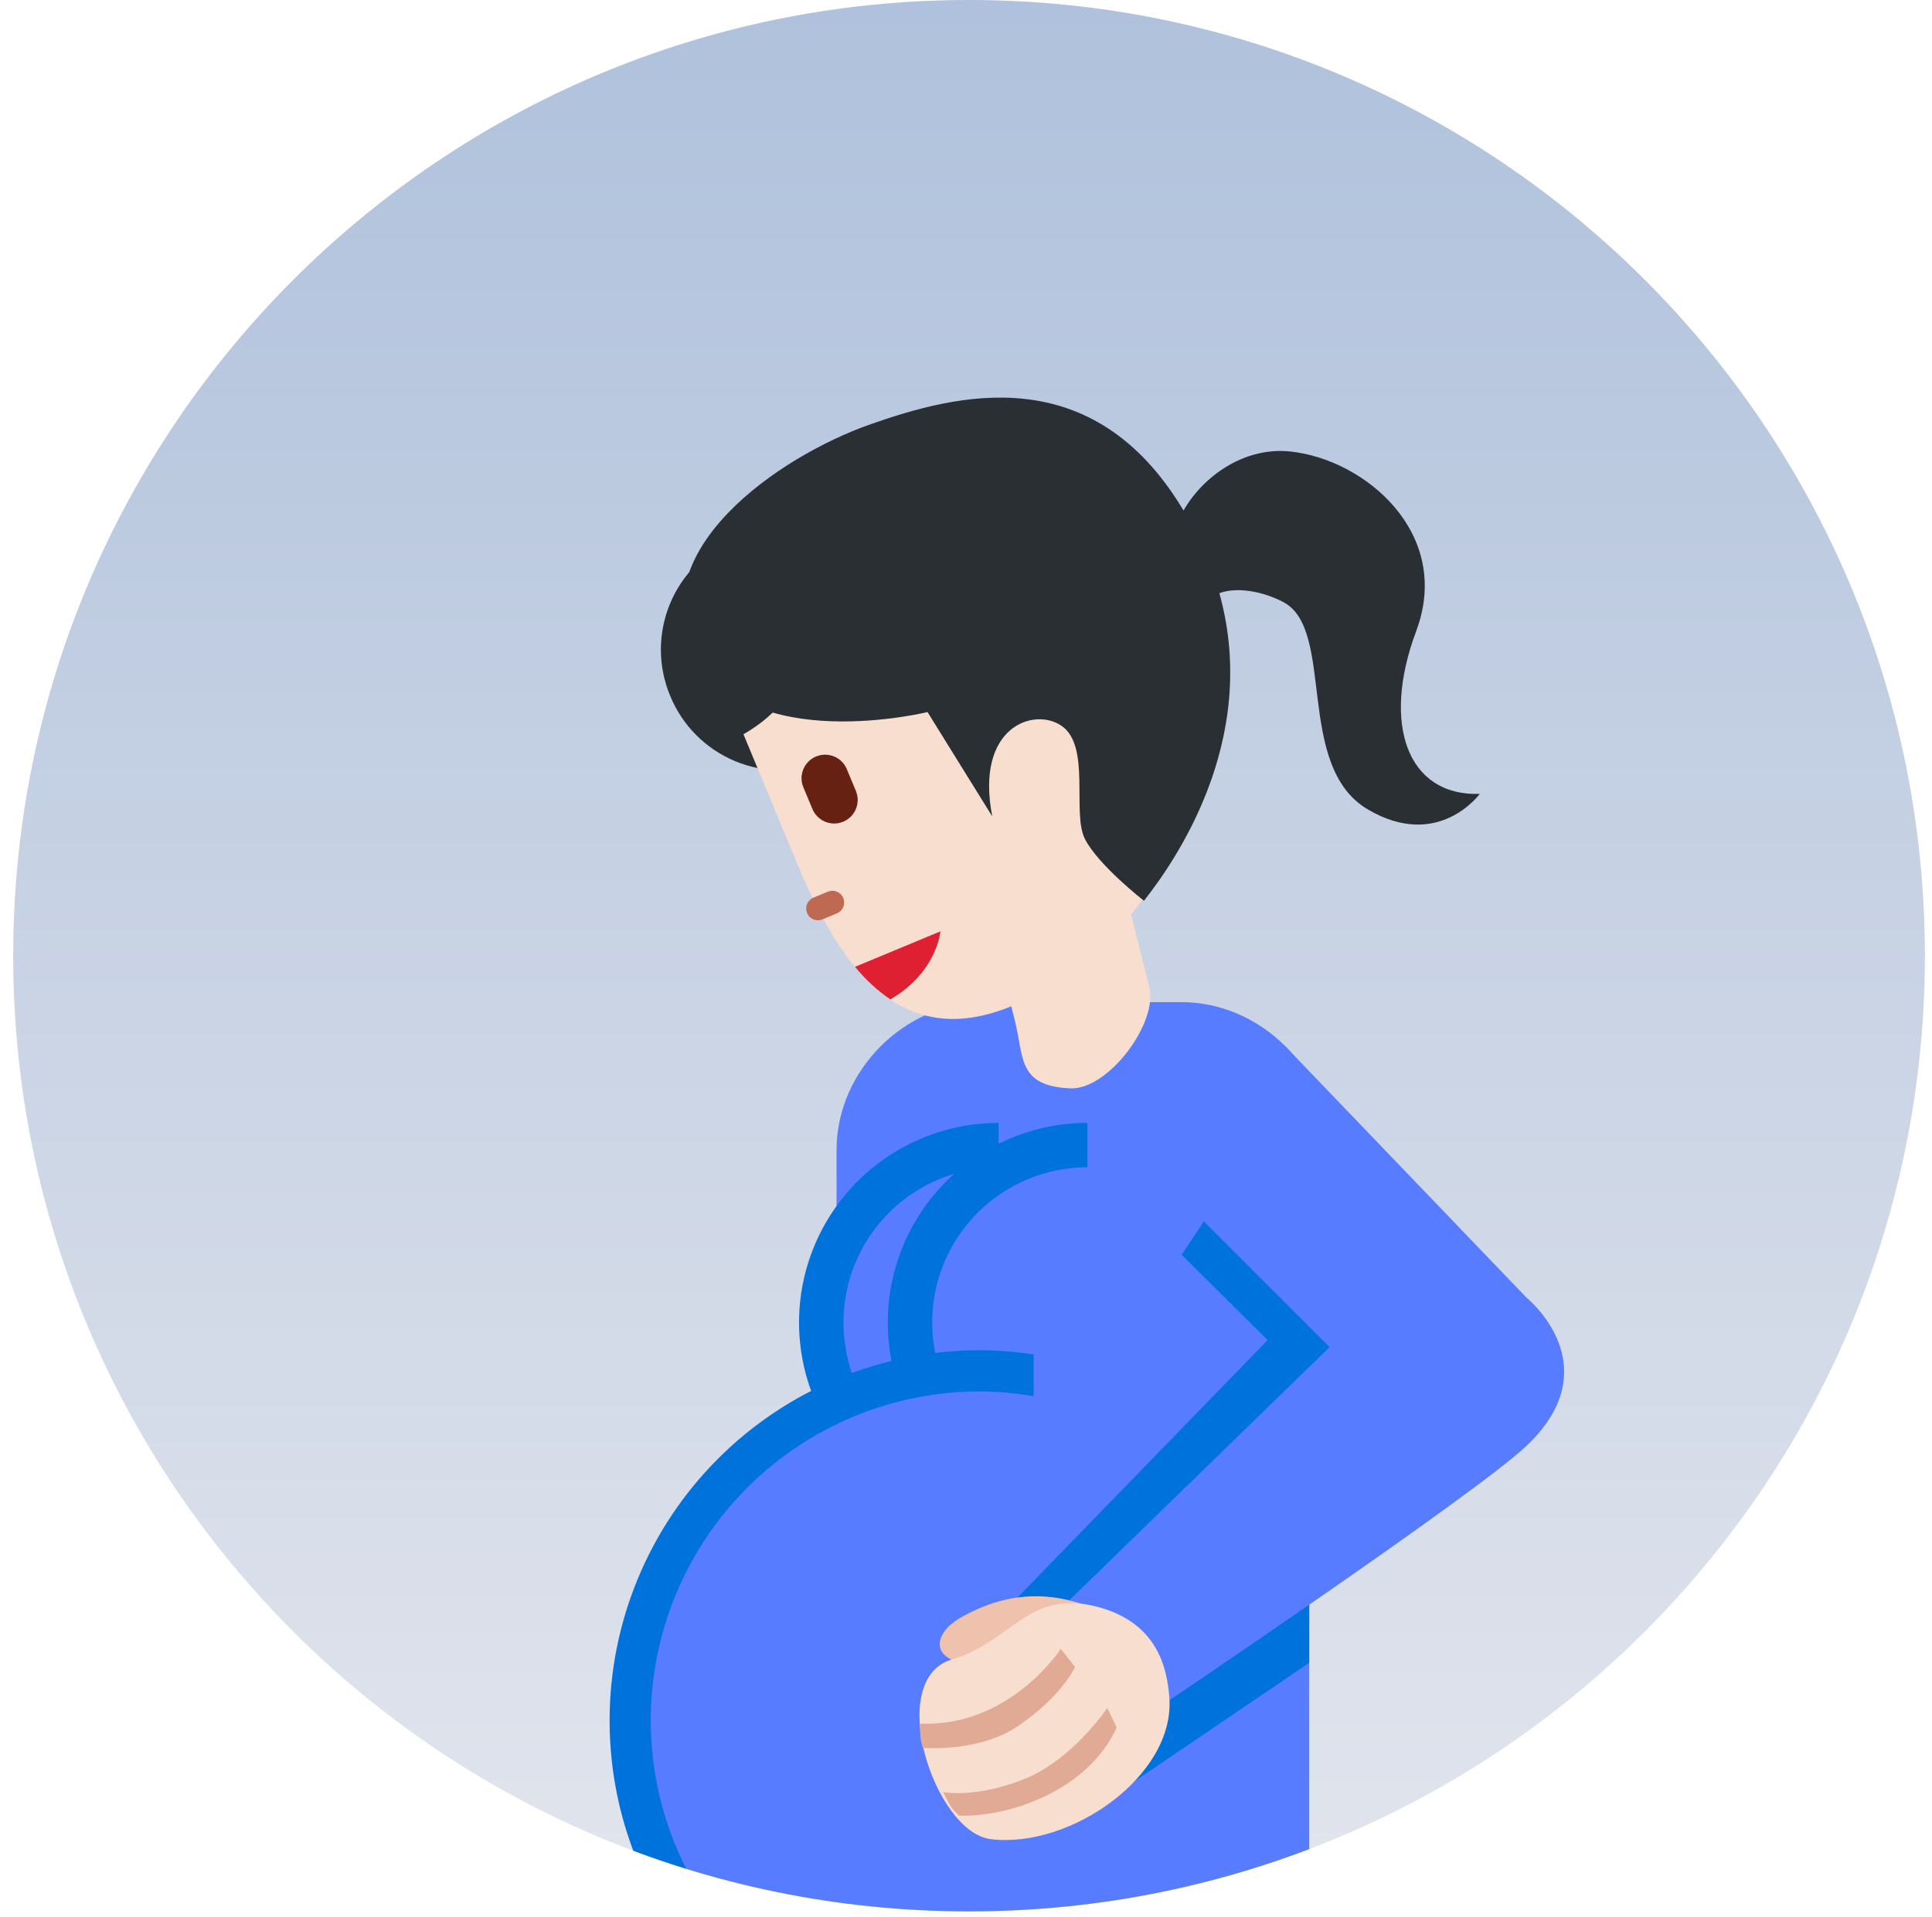
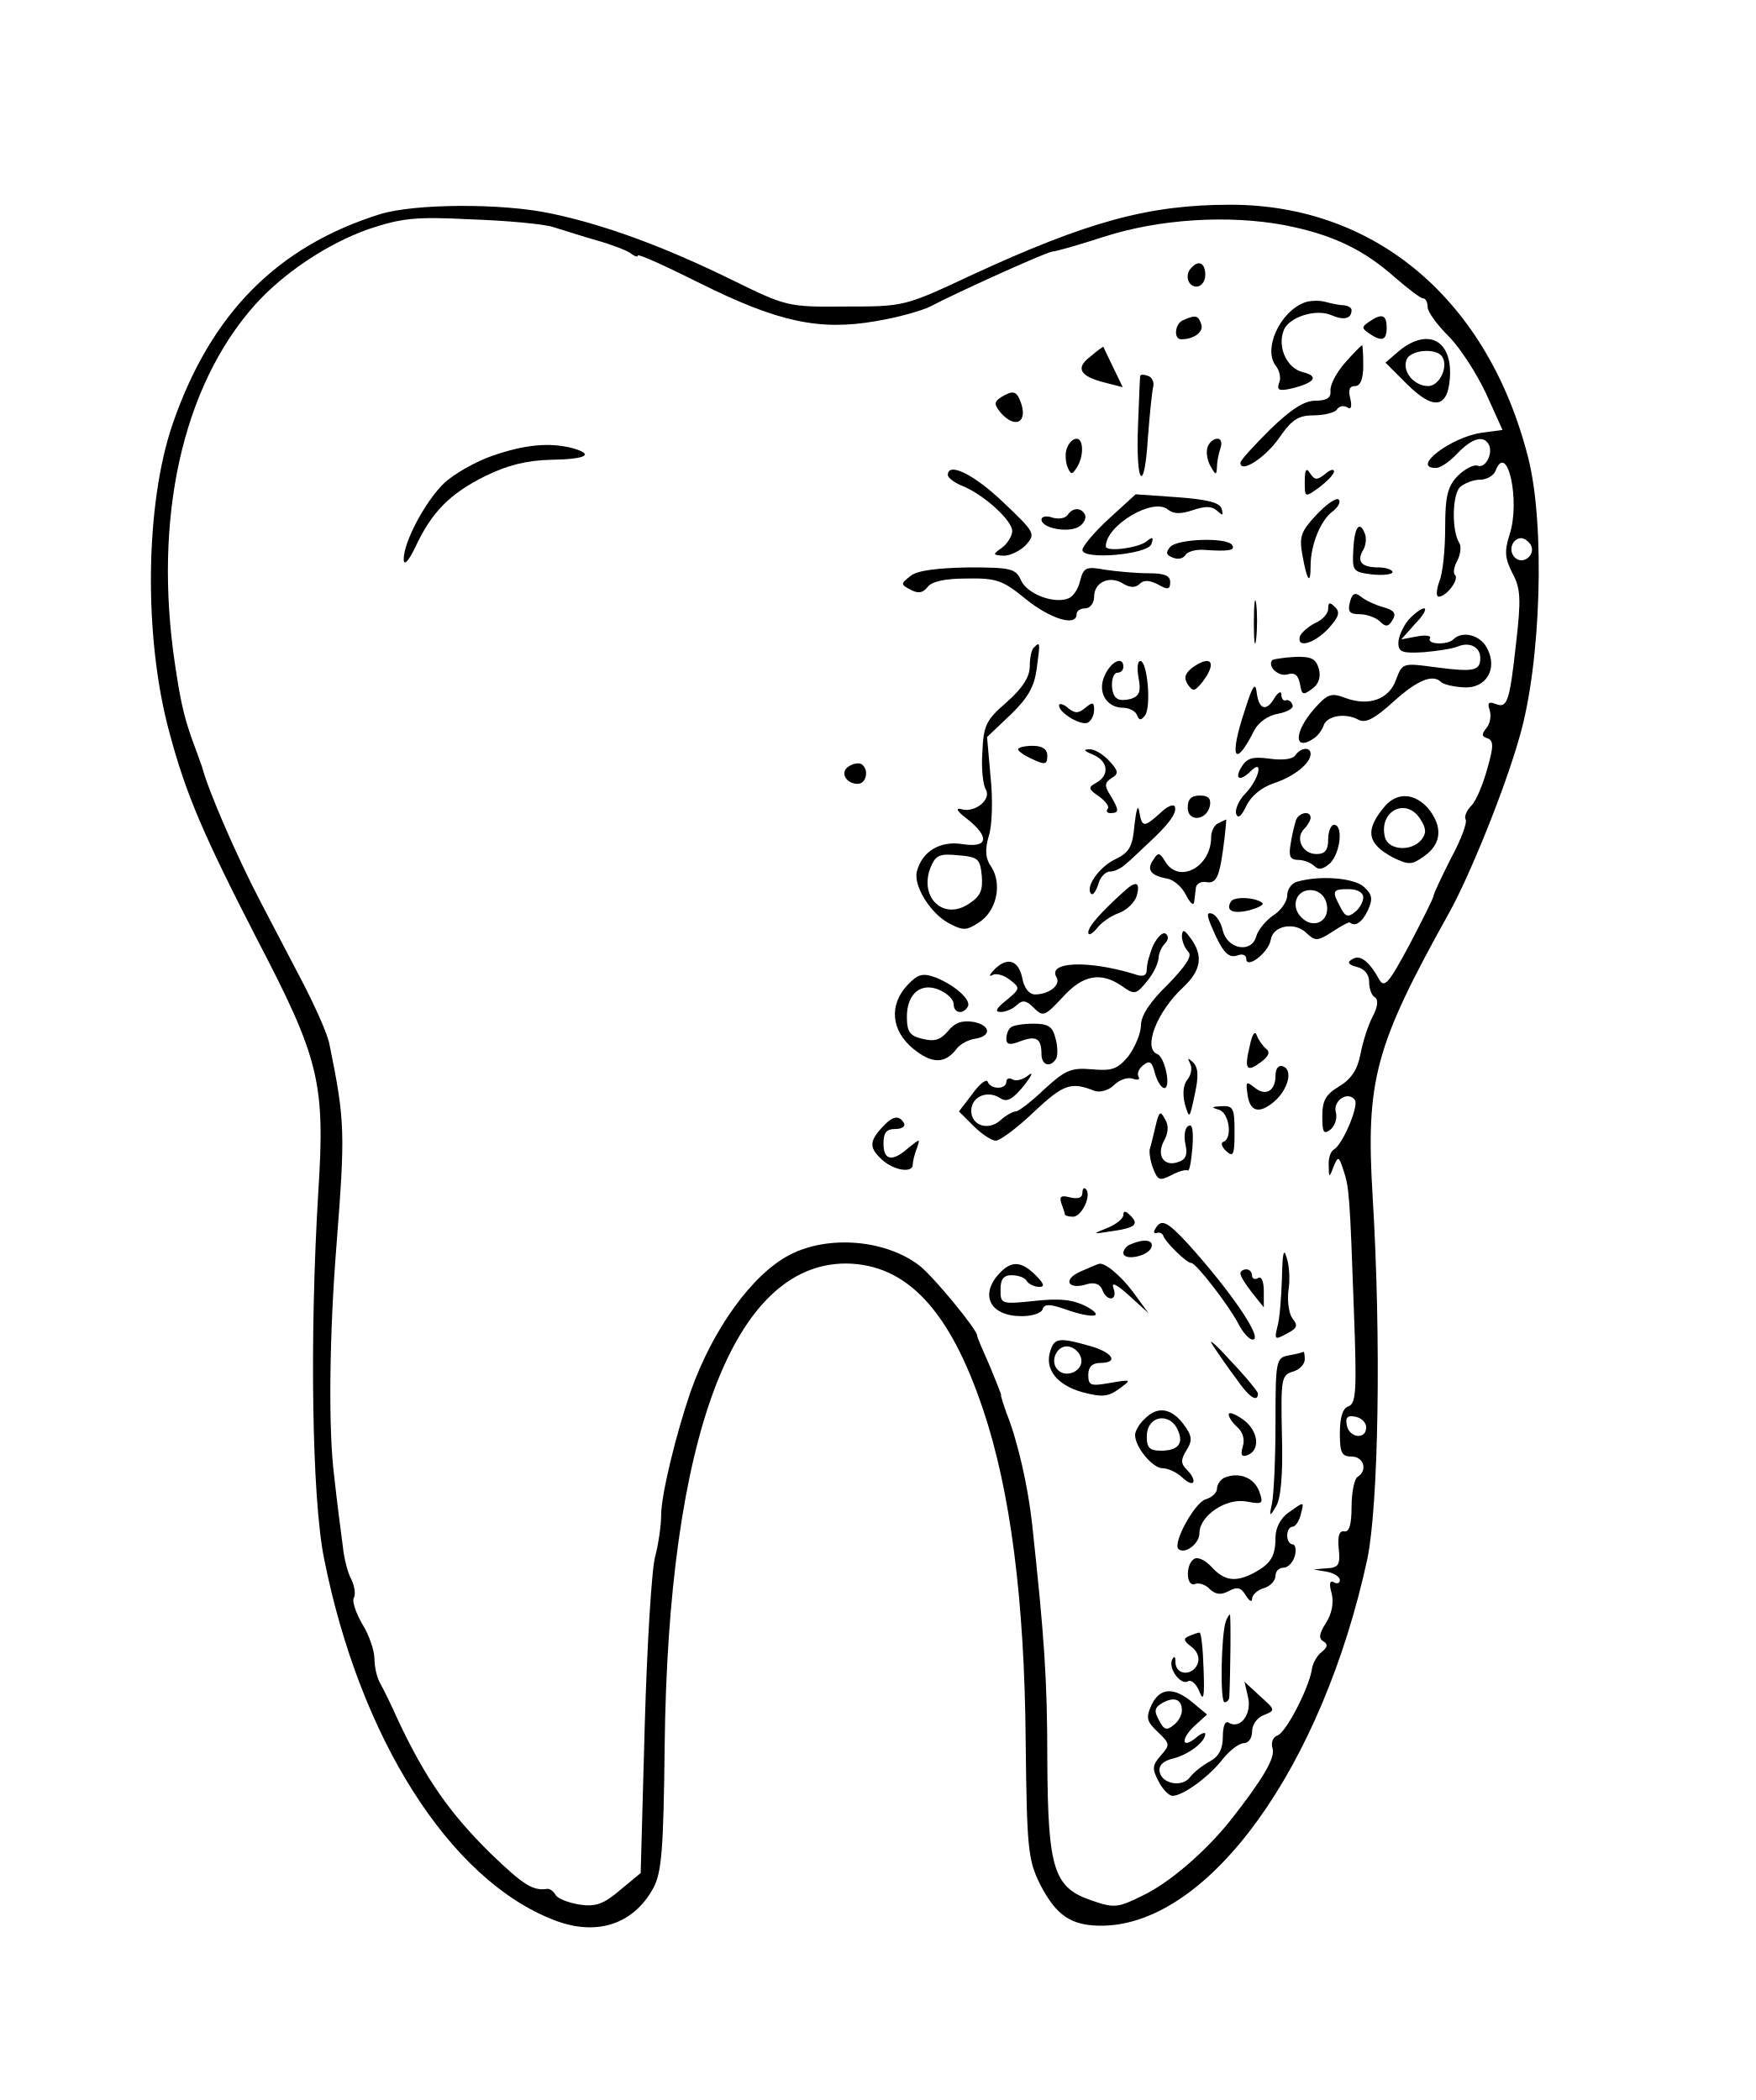
- <svg xmlns="http://www.w3.org/2000/svg" width="127" height="126" viewBox="0 0 127 126" fill="none">
-   <circle cx="63.7" cy="62.833" r="62.833" fill="url(#paint0_linear_4741_2340)" />
-   <mask id="mask0_4741_2340" style="mask-type:alpha" maskUnits="userSpaceOnUse" x="0" y="0" width="127" height="126">
-     <circle cx="63.7" cy="62.833" r="62.833" fill="url(#paint1_linear_4741_2340)" />
-   </mask>
-   <g mask="url(#mask0_4741_2340)">
-     <path d="M77.671 65.887H64.711C59.481 65.887 54.99 70.381 54.99 75.607V130.695H86.062V104.576L87.394 99.466V75.607C87.394 70.378 82.9 65.887 77.671 65.887Z" fill="#577CFF" />
-     <path d="M65.649 73.826C62.169 73.826 58.831 75.209 56.369 77.67C53.908 80.131 52.525 83.469 52.525 86.95C52.525 90.431 53.908 93.769 56.369 96.23C58.831 98.691 62.169 100.074 65.649 100.074V73.826Z" fill="#0072DB" />
-     <path d="M65.651 76.742C62.944 76.742 60.347 77.818 58.433 79.732C56.519 81.646 55.443 84.242 55.443 86.95C55.443 89.657 56.519 92.253 58.433 94.167C60.347 96.082 62.944 97.157 65.651 97.157V76.742Z" fill="#577CFF" />
-     <path d="M71.483 73.826C68.002 73.826 64.664 75.209 62.203 77.67C59.742 80.131 58.359 83.469 58.359 86.95C58.359 90.431 59.742 93.769 62.203 96.23C64.664 98.691 68.002 100.074 71.483 100.074V73.826Z" fill="#0072DB" />
-     <path d="M71.483 76.742C68.776 76.742 66.179 77.818 64.265 79.732C62.351 81.646 61.275 84.242 61.275 86.95C61.275 89.657 62.351 92.253 64.265 94.167C66.179 96.082 68.776 97.157 71.483 97.157V76.742Z" fill="#577CFF" />
-     <path d="M47.608 130.695H68.472V89.136C67.132 88.902 65.775 88.78 64.415 88.772C57.959 88.772 51.767 91.336 47.202 95.901C42.637 100.467 40.072 106.658 40.072 113.115C40.072 120.032 42.971 126.262 47.608 130.695Z" fill="#0072DB" />
-     <path d="M67.952 78.699V91.796C66.783 91.593 65.6 91.486 64.414 91.478C61.573 91.478 58.759 92.037 56.134 93.124C53.508 94.212 51.123 95.805 49.114 97.815C47.105 99.824 45.511 102.209 44.424 104.835C43.336 107.46 42.777 110.274 42.777 113.115C42.778 116.555 43.599 119.945 45.175 123.002C46.75 126.06 49.032 128.698 51.833 130.695H83.027V70.422L67.952 78.699Z" fill="#577CFF" />
-     <path d="M84.427 72.367L98.571 87.282L86.066 100.438L86.06 109.321L74.569 117.119L66.867 105.048L83.33 88.104L77.675 82.496L84.427 72.367Z" fill="#0072DB" />
-     <path d="M84.423 68.721L100.359 85.327C100.359 85.327 105.891 89.783 100.359 95.047C97.037 98.206 76.222 112.225 76.222 112.225L69.742 105.744L87.398 88.567L77.675 78.846L84.423 68.721Z" fill="#577CFF" />
-     <path d="M72.447 105.996C69.169 104.436 66.06 104.651 63.054 106.41C61.616 107.253 61.03 108.828 63.231 109.35C65.442 109.866 72.447 105.996 72.447 105.996Z" fill="#EEC2AD" />
-     <path d="M76.866 111.589C77.271 116.737 70.374 121.546 65.142 120.919C61.403 120.47 58.148 110.396 62.584 109.098C66.539 107.944 67.633 104.351 72.325 105.692C76.052 106.76 76.717 109.612 76.866 111.589Z" fill="#F7DECE" />
-     <path d="M73.406 113.58L72.788 112.294C72.788 112.294 70.539 115.639 67.413 116.931C65.042 117.899 63.044 117.995 61.997 117.823C62.446 118.678 62.455 118.824 63.044 119.369C66.302 119.483 71.507 117.736 73.406 113.58ZM66.94 113.466C69.827 111.489 70.67 109.599 70.67 109.599L69.728 108.406C69.728 108.406 66.389 113.586 60.463 113.32C60.507 114.044 60.448 114.184 60.661 114.924C61.457 114.951 64.595 115.07 66.94 113.466Z" fill="#E0AA94" />
-     <path d="M58.573 39.729C58.975 40.684 59.184 41.708 59.189 42.744C59.195 43.78 58.996 44.806 58.604 45.765C58.212 46.724 57.636 47.596 56.907 48.332C56.178 49.068 55.311 49.653 54.356 50.053C53.398 50.448 52.372 50.65 51.336 50.648C50.3 50.646 49.274 50.439 48.318 50.041C47.361 49.642 46.493 49.059 45.762 48.324C45.031 47.59 44.452 46.718 44.059 45.76C43.657 44.805 43.448 43.78 43.443 42.744C43.439 41.709 43.638 40.682 44.03 39.723C44.422 38.764 45 37.892 45.729 37.156C46.459 36.421 47.326 35.836 48.281 35.436C49.239 35.042 50.265 34.84 51.301 34.842C52.336 34.844 53.361 35.05 54.317 35.449C55.273 35.848 56.141 36.431 56.871 37.166C57.602 37.9 58.18 38.771 58.573 39.729Z" fill="#292F33" />
-     <path d="M74.352 60.114C77.86 55.929 79.954 50.58 78.155 46.258L75.18 39.092C59.099 45.147 52.482 36.838 52.482 36.838C52.482 36.838 55.631 44.415 48.871 48.273L52.467 56.929C55.407 63.998 59.414 69.061 66.475 66.159L66.714 67.11C67.314 69.493 66.874 71.421 70.382 71.555C72.835 71.648 76.148 67.268 75.547 64.885L74.352 60.114Z" fill="#F7DECE" />
-     <path d="M93.095 41.487C95.498 35.065 89.715 30.183 84.792 29.681C81.805 29.378 79.111 31.282 77.798 33.563C71.817 23.548 62.869 25.907 57.176 27.911C51.145 30.034 42.174 36.278 45.694 42.989C49.215 49.702 60.971 46.815 60.971 46.815L65.226 53.674C64.076 47.771 67.996 46.453 69.807 47.739C71.715 49.096 70.449 53.444 71.318 55.159C72.187 56.873 75.197 59.224 75.197 59.224C77.046 56.873 82.882 48.789 80.155 38.999C81.283 38.576 82.978 38.862 84.346 39.576C87.822 41.382 85.083 50.376 89.919 53.219C94.553 55.946 97.271 52.196 97.271 52.196C92.523 52.353 90.799 47.626 93.095 41.487Z" fill="#292F33" />
-     <path d="M54.982 60.064L54.084 60.437C53.989 60.479 53.888 60.502 53.785 60.504C53.682 60.506 53.579 60.487 53.484 60.449C53.388 60.411 53.301 60.355 53.227 60.282C53.154 60.21 53.095 60.124 53.056 60.029C53.016 59.934 52.996 59.831 52.996 59.728C52.996 59.625 53.017 59.523 53.058 59.429C53.098 59.334 53.157 59.248 53.231 59.176C53.305 59.105 53.393 59.048 53.489 59.011L54.39 58.638C54.484 58.593 54.587 58.569 54.691 58.565C54.796 58.561 54.9 58.579 54.997 58.617C55.094 58.654 55.183 58.711 55.258 58.784C55.333 58.857 55.392 58.944 55.432 59.041C55.472 59.137 55.492 59.241 55.491 59.345C55.49 59.45 55.468 59.553 55.425 59.648C55.383 59.744 55.322 59.83 55.246 59.901C55.17 59.973 55.08 60.028 54.982 60.064Z" fill="#BF6952" />
-     <path d="M55.424 54.024C55.045 54.181 54.621 54.181 54.242 54.024C53.864 53.868 53.563 53.568 53.406 53.19L52.808 51.758C52.65 51.379 52.65 50.953 52.807 50.574C52.963 50.194 53.264 49.893 53.643 49.736C54.022 49.578 54.448 49.578 54.828 49.734C55.207 49.891 55.508 50.192 55.666 50.571L56.261 52C56.339 52.188 56.38 52.389 56.38 52.593C56.38 52.796 56.34 52.998 56.263 53.186C56.185 53.374 56.071 53.545 55.927 53.689C55.783 53.833 55.612 53.947 55.424 54.024Z" fill="#662113" />
-     <path d="M56.205 63.566C56.914 64.426 57.69 65.143 58.526 65.703C61.603 63.927 61.819 61.232 61.819 61.232L56.351 63.504L56.205 63.566Z" fill="#DF1F32" />
+ <svg xmlns="http://www.w3.org/2000/svg" version="1.0" width="300pt" height="359pt" viewBox="0 0 300 359" preserveAspectRatio="xMidYMid meet">
+   <g transform="translate(0,359) scale(0.1,-0.1)" fill="#000000" stroke="none">
+     <path d="M650 3224 c-176 -55 -290 -170 -355 -359 -47 -137 -50 -365 -5 -529 28 -104 57 -172 149 -351 107 -205 117 -246 105 -433 -15 -247 -11 -524 10 -627 61 -306 214 -548 392 -617 73 -29 137 -8 171 55 14 27 17 66 19 242 6 529 118 825 310 825 103 -1 177 -79 234 -249 47 -139 71 -327 73 -566 2 -184 4 -204 24 -245 28 -55 54 -73 109 -72 182 4 374 272 451 627 19 93 24 373 9 620 -12 199 4 257 131 485 36 65 96 214 120 300 37 126 44 363 15 477 -68 269 -260 433 -509 433 -139 0 -243 -28 -444 -121 -113 -53 -114 -53 -214 -53 -99 -1 -101 0 -195 46 -114 56 -217 94 -308 113 -84 18 -233 17 -292 -1z m295 -22 c17 -5 50 -16 75 -23 25 -7 51 -17 58 -22 6 -5 12 -7 12 -4 0 4 48 -18 108 -48 131 -65 202 -81 299 -64 37 6 79 18 93 25 41 22 200 94 209 94 5 0 44 11 87 25 96 31 214 38 310 20 81 -16 134 -41 189 -90 22 -19 43 -35 47 -35 5 0 8 -7 8 -15 0 -8 16 -30 36 -50 20 -20 48 -64 64 -98 l28 -62 -37 -5 c-52 -8 -120 -60 -77 -60 8 0 24 11 37 25 25 26 44 31 53 16 9 -15 -5 -43 -19 -37 -7 2 -22 -6 -34 -18 -17 -18 -21 -35 -21 -88 0 -37 -4 -78 -10 -92 -5 -14 -6 -26 -1 -26 13 0 35 29 28 37 -4 3 -2 14 4 25 5 10 7 24 3 30 -13 21 -12 81 1 95 8 7 23 13 35 13 11 0 23 7 26 15 20 52 43 -52 24 -109 -9 -29 -8 -40 5 -66 14 -26 15 -44 6 -121 -11 -100 -15 -111 -36 -102 -11 4 -13 1 -9 -11 3 -9 1 -23 -5 -30 -9 -11 -9 -15 1 -18 11 -4 11 -14 0 -52 -7 -26 -19 -55 -27 -63 -8 -8 -13 -19 -10 -24 3 -5 -8 -35 -25 -66 -16 -32 -30 -61 -30 -65 0 -3 -19 -41 -41 -83 -36 -67 -43 -75 -52 -59 -17 31 -33 43 -46 34 -9 -5 -7 -9 8 -13 13 -3 21 -13 21 -25 0 -12 4 -24 10 -27 6 -4 5 -16 -4 -33 -8 -15 -17 -44 -21 -65 -5 -26 -16 -42 -36 -54 -23 -14 -29 -24 -29 -51 0 -28 2 -32 14 -23 8 7 12 20 9 30 -5 20 22 37 33 20 6 -11 -21 -75 -36 -84 -6 -3 -10 -16 -9 -28 0 -21 1 -21 8 -2 8 19 9 19 17 -5 10 -30 11 -43 18 -241 5 -134 4 -158 -9 -163 -10 -3 -15 -19 -15 -46 0 -33 3 -40 20 -40 21 0 28 -24 10 -35 -5 -3 -10 -26 -10 -51 0 -30 -4 -43 -12 -42 -9 2 -12 -8 -10 -29 3 -28 0 -33 -20 -34 l-23 -2 23 -4 c12 -2 22 -9 22 -14 0 -6 -5 -7 -10 -4 -7 4 -9 -2 -4 -19 4 -17 0 -35 -10 -51 -11 -17 -13 -26 -4 -31 8 -5 7 -10 -3 -18 -8 -6 -16 -20 -17 -31 -6 -33 -44 -107 -59 -112 -8 -3 -11 -13 -8 -22 5 -16 -17 -53 -72 -123 -43 -54 -105 -107 -149 -128 -44 -22 -50 -22 -88 -9 -65 22 -75 53 -76 239 0 140 -5 210 -26 405 -7 63 -24 140 -44 190 -6 17 -10 30 -9 30 1 0 -8 22 -19 49 -12 27 -22 50 -22 53 0 10 -74 100 -98 119 -58 45 -156 53 -222 19 -64 -33 -132 -127 -170 -235 -25 -73 -50 -176 -50 -210 0 -19 -5 -51 -10 -70 -6 -19 -14 -149 -18 -288 l-7 -254 -35 -29 c-28 -24 -42 -29 -69 -25 -19 3 -37 10 -41 16 -4 7 -10 11 -14 11 -25 -4 -41 6 -98 61 -70 69 -111 128 -158 228 -11 25 -25 53 -30 62 -6 10 -10 29 -10 42 0 14 -9 41 -21 60 -11 19 -18 40 -14 45 3 6 1 19 -4 30 -6 10 -13 36 -15 57 -3 22 -10 76 -15 122 -10 78 -8 242 4 392 15 194 15 213 -12 345 -3 17 -25 66 -48 110 -23 44 -54 103 -68 130 -42 80 -91 193 -102 235 -1 3 -5 14 -9 25 -20 53 -26 76 -37 150 -37 248 12 473 136 613 49 55 124 105 194 130 57 19 80 22 176 17 61 -2 124 -8 140 -13z m1671 -543 c10 -17 -13 -36 -27 -22 -12 12 -4 33 11 33 5 0 12 -5 16 -11z m-281 -1509 c0 -22 -29 -18 -33 3 -3 14 1 18 15 15 10 -2 18 -10 18 -18z" />
+     <path d="M2037 3133 c-13 -12 -7 -33 8 -33 8 0 15 9 15 20 0 20 -11 26 -23 13z" />
+     <path d="M2230 3073 c-43 -16 -72 -81 -49 -109 6 -8 9 -21 5 -29 -4 -12 0 -14 22 -9 40 10 47 21 18 28 -27 7 -43 43 -32 71 8 23 56 38 82 26 21 -9 34 -6 34 9 0 4 -6 7 -12 8 -7 0 -22 3 -33 6 -11 3 -27 2 -35 -1z" />
+     <path d="M2023 3043 c-15 -5 -18 -33 -4 -33 22 0 39 13 34 26 -5 15 -10 16 -30 7z" />
+     <path d="M2340 3040 c-13 -9 -13 -11 0 -20 22 -15 30 -12 30 10 0 22 -8 25 -30 10z" />
+     <path d="M2391 2990 l-23 -20 36 -36 c45 -45 70 -43 74 9 5 65 -37 88 -87 47z m74 -10 c11 -17 -5 -50 -24 -50 -24 0 -45 25 -37 45 6 17 51 21 61 5z" />
+     <path d="M1863 2980 c-26 -20 -17 -34 29 -45 l27 -7 -16 33 c-9 19 -17 35 -17 36 -1 1 -11 -7 -23 -17z" />
+     <path d="M2299 2970 c-15 -17 -26 -38 -25 -48 1 -12 -6 -17 -26 -17 -19 0 -42 -15 -78 -50 -27 -27 -50 -52 -50 -56 0 -19 42 8 66 42 22 32 33 39 60 39 18 0 36 5 39 10 4 6 11 7 17 4 7 -5 9 0 6 14 -4 15 -2 22 8 22 9 0 14 12 14 35 0 19 -1 35 -2 35 -2 -1 -15 -14 -29 -30z" />
+     <path d="M1949 2948 c-1 -1 -2 -40 -4 -86 -4 -102 11 -119 17 -19 3 39 7 78 9 86 2 7 -2 16 -8 18 -7 3 -13 3 -14 1z" />
+     <path d="M1711 2911 c-12 -8 -12 -12 -2 -25 26 -31 49 -18 35 18 -7 18 -13 19 -33 7z" />
+     <path d="M1824 2825 c-4 -8 -3 -23 0 -32 6 -15 8 -15 16 -3 13 20 12 50 0 50 -6 0 -13 -7 -16 -15z" />
+     <path d="M2064 2826 c-3 -8 -1 -23 5 -33 9 -16 10 -16 11 -1 0 9 3 23 6 32 3 9 1 16 -5 16 -7 0 -14 -6 -17 -14z" />
+     <path d="M842 2811 c-29 -10 -66 -31 -83 -47 -32 -31 -69 -100 -69 -130 0 -12 8 -4 20 21 28 60 59 91 119 121 39 19 71 27 113 28 60 1 75 9 36 20 -39 10 -81 6 -136 -13z" />
+     <path d="M1620 2778 c0 -5 12 -14 28 -20 36 -16 82 -58 82 -76 0 -8 -8 -21 -17 -28 -17 -12 -17 -13 3 -14 11 0 29 9 38 19 16 18 15 21 -39 72 -50 48 -95 70 -95 47z" />
+     <path d="M2230 2767 c0 -28 0 -28 25 -10 13 10 25 22 25 27 0 5 -7 3 -16 -5 -13 -10 -17 -10 -25 2 -6 10 -9 7 -9 -14z" />
+     <path d="M1895 2703 c-25 -23 -45 -47 -45 -53 0 -18 112 -8 118 10 4 12 2 13 -9 4 -15 -11 -69 -18 -69 -8 0 36 81 84 106 63 10 -8 22 -8 43 -1 21 7 32 7 41 -1 10 -9 11 -9 8 3 -3 11 -24 16 -76 20 l-71 5 -46 -42z" />
+     <path d="M2250 2710 c-26 -28 -30 -37 -24 -69 8 -45 14 -52 14 -18 0 35 17 78 38 93 9 7 14 16 10 20 -4 4 -21 -8 -38 -26z" />
+     <path d="M1825 2710 c-4 -6 -15 -8 -26 -5 -10 4 -19 2 -19 -3 0 -16 50 -24 66 -11 8 6 11 15 8 20 -7 12 -21 11 -29 -1z" />
+     <path d="M2313 2651 c-2 -37 -1 -39 32 -43 19 -2 35 0 35 4 0 4 -11 8 -24 8 -29 0 -38 10 -26 30 4 7 6 19 3 27 -9 24 -18 13 -20 -26z" />
+     <path d="M2000 2655 c-8 -9 -7 -14 4 -18 9 -4 18 -2 22 4 3 6 18 10 32 9 41 -3 54 -1 48 8 -8 14 -94 11 -106 -3z" />
+     <path d="M1557 2606 c-18 -14 -18 -15 -1 -24 13 -7 21 -6 29 4 7 10 30 15 67 15 51 1 62 -3 101 -35 42 -34 87 -48 87 -26 0 6 7 10 15 10 8 0 15 9 15 20 0 25 27 37 50 22 12 -7 21 -7 28 0 7 7 17 6 31 -1 17 -10 21 -9 21 4 0 11 -10 15 -37 15 -21 0 -54 3 -74 6 -33 6 -37 4 -43 -19 -3 -14 -12 -27 -20 -30 -25 -10 -71 8 -81 31 -9 20 -17 22 -90 22 -52 -1 -86 -5 -98 -14z" />
+     <path d="M2143 2525 c0 -33 2 -45 4 -27 2 18 2 45 0 60 -2 15 -4 0 -4 -33z" />
+     <path d="M2307 2560 c-4 -16 0 -20 17 -20 12 0 28 -6 34 -12 10 -10 15 -10 22 2 7 11 3 17 -16 22 -14 4 -31 12 -38 18 -10 8 -15 6 -19 -10z" />
+     <path d="M2270 2549 c0 -8 -10 -19 -22 -24 -12 -6 -23 -16 -26 -22 -7 -22 23 -14 48 12 18 20 21 28 12 37 -9 9 -12 9 -12 -3z" />
+     <path d="M2407 2530 c-9 -11 -17 -29 -17 -39 0 -16 7 -18 43 -16 23 2 50 6 59 10 20 8 38 -1 38 -20 0 -22 -12 -24 -74 -16 -59 8 -59 8 -70 -21 -12 -34 -47 -46 -87 -31 -24 9 -30 7 -53 -19 -35 -40 -35 -74 0 -50 6 4 13 13 16 21 5 17 36 23 59 11 12 -7 27 0 60 30 42 38 68 48 82 34 4 -4 21 -8 38 -9 39 -3 60 32 40 68 -12 22 -42 29 -57 14 -10 -10 -46 -9 -40 2 3 4 -7 6 -22 3 l-27 -5 24 27 c14 14 20 26 15 26 -5 0 -17 -9 -27 -20z" />
+     <path d="M1767 2483 c-4 -3 -7 -18 -7 -32 0 -18 -12 -37 -39 -61 -36 -31 -40 -40 -42 -86 -2 -27 1 -56 6 -64 10 -17 -20 -41 -43 -33 -10 2 -5 -5 11 -17 39 -31 36 -50 -8 -43 -38 6 -69 -12 -78 -47 -6 -24 23 -72 56 -89 23 -12 29 -12 50 2 30 19 40 64 22 94 -11 15 -12 30 -5 54 6 18 7 64 3 101 l-6 68 40 38 c30 29 41 48 45 80 6 44 6 46 -5 35z m-89 -390 c2 -25 -2 -35 -22 -48 -43 -29 -85 10 -66 61 9 22 15 25 47 22 35 -3 38 -6 41 -35z" />
+     <path d="M2175 2462 c-10 -10 9 -29 25 -25 13 4 19 -1 22 -17 3 -18 5 -19 20 -8 12 8 16 21 12 35 -5 17 -13 21 -41 20 -19 -1 -36 -4 -38 -5z" />
+     <path d="M1888 2435 c-13 -28 3 -55 32 -55 10 0 21 -6 23 -12 4 -10 7 -10 14 -1 11 15 4 93 -8 93 -5 0 -6 -13 -3 -29 4 -21 2 -30 -11 -35 -9 -3 -21 -4 -26 0 -12 7 -11 44 1 44 6 0 10 5 10 10 0 19 -21 10 -32 -15z" />
+     <path d="M2037 2448 c-12 -10 -14 -17 -7 -28 9 -13 12 -12 25 4 26 34 15 48 -18 24z" />
+     <path d="M2128 2377 c-28 -83 -18 -103 16 -35 7 13 23 25 41 28 16 3 27 10 24 15 -2 6 -7 9 -11 8 -5 -2 -8 3 -8 10 0 6 -5 4 -11 -5 -14 -25 -27 -22 -31 7 -2 20 -7 14 -20 -28z" />
+     <path d="M1810 2384 c0 -13 39 -36 50 -29 6 4 10 13 10 22 0 13 -3 13 -15 3 -12 -10 -18 -10 -30 0 -8 7 -15 8 -15 4z" />
+     <path d="M1740 2309 c0 -3 11 -11 25 -17 21 -10 25 -9 25 6 0 11 -8 17 -25 17 -14 0 -25 -3 -25 -6z" />
+     <path d="M1868 2300 c26 -11 29 -35 6 -48 -15 -8 -14 -11 5 -24 11 -8 18 -18 14 -21 -3 -4 -1 -7 5 -7 15 0 15 5 0 30 -11 17 -10 22 2 30 12 7 12 12 -4 29 -11 12 -26 21 -35 20 -10 0 -8 -3 7 -9z" />
+     <path d="M2214 2299 c-4 -7 -22 -9 -44 -6 -29 4 -39 1 -48 -14 -13 -21 -3 -26 16 -7 22 22 14 -14 -9 -38 -12 -12 -19 -29 -16 -36 3 -8 9 -3 17 14 8 17 26 32 47 39 34 11 63 34 63 50 0 13 -17 11 -26 -2z" />
+     <path d="M1451 2280 c-16 -9 -6 -30 15 -30 15 0 20 25 6 34 -4 2 -14 1 -21 -4z" />
+     <path d="M2030 2209 c0 -25 33 -22 38 4 2 12 -3 17 -17 17 -15 0 -21 -6 -21 -21z" />
+     <path d="M2368 2213 c-36 -42 -32 -65 13 -89 27 -13 32 -13 54 3 29 21 31 50 6 81 -23 26 -52 28 -73 5z m60 -24 c10 -16 10 -24 1 -35 -17 -20 -56 -18 -62 5 -11 45 37 69 61 30z" />
+     <path d="M1939 2180 c-3 -37 -9 -47 -31 -58 -29 -13 -54 -49 -43 -60 3 -3 8 4 12 16 3 12 12 22 20 22 8 0 20 6 27 13 8 6 24 22 37 34 36 33 51 53 47 64 -2 5 -13 1 -25 -11 -28 -25 -31 -25 -36 3 -2 13 -5 3 -8 -23z" />
+     <path d="M2215 2188 c-2 -7 -7 -25 -9 -40 -4 -22 -1 -28 13 -28 9 0 22 -5 28 -11 7 -7 15 -5 27 6 17 18 22 65 6 65 -5 0 -10 -11 -10 -25 0 -18 -5 -25 -20 -25 -24 0 -37 27 -21 43 6 6 11 15 11 19 0 13 -20 9 -25 -4z" />
+     <path d="M2083 2183 c-7 -2 -13 -14 -13 -24 0 -52 -56 -81 -79 -41 -9 15 -12 15 -20 2 -12 -17 -4 -27 24 -32 11 -2 25 -14 32 -28 7 -14 13 -19 14 -12 1 6 2 18 3 25 1 6 9 11 18 9 18 -3 23 10 31 76 2 17 3 32 3 31 -1 0 -7 -3 -13 -6z" />
+     <path d="M2218 2083 c-10 -2 -18 -13 -18 -24 0 -10 -11 -26 -24 -34 -13 -9 -26 -25 -29 -36 -8 -29 -49 -22 -57 10 -3 14 -11 26 -18 29 -10 3 -10 -2 0 -25 18 -42 28 -52 44 -46 8 3 14 0 14 -6 0 -19 39 11 42 33 4 24 42 31 62 10 14 -13 18 -13 43 3 15 10 28 17 30 16 9 -8 21 0 31 21 9 20 7 27 -7 40 -17 15 -73 20 -113 9z m50 -41 c4 -28 -24 -41 -44 -20 -20 20 -7 50 20 46 13 -2 22 -12 24 -26z m62 14 c0 -7 -6 -19 -14 -25 -12 -10 -17 -8 -25 8 -15 28 -14 31 14 31 15 0 25 -6 25 -14z" />
+     <path d="M1922 2067 c-41 -37 -62 -61 -62 -71 0 -6 6 -3 14 6 7 10 24 22 38 27 14 5 28 19 31 30 6 23 -1 26 -21 8z" />
+     <path d="M2104 2049 c-10 -16 3 -22 32 -15 14 4 24 9 22 12 -11 10 -48 12 -54 3z" />
+     <path d="M1971 1974 c-6 -14 -11 -32 -11 -41 0 -11 -6 -14 -22 -8 -79 24 -149 21 -132 -6 7 -13 -13 -29 -37 -29 -10 0 -19 11 -22 29 -7 31 -27 36 -50 11 -6 -7 -7 -10 -1 -7 6 4 20 0 30 -8 18 -14 18 -15 -6 -35 -18 -14 -20 -20 -10 -20 9 0 21 5 28 12 10 9 16 8 29 -5 16 -16 19 -14 49 18 35 39 66 44 102 19 21 -15 24 -14 42 8 11 13 19 30 20 39 0 8 5 20 11 26 6 6 7 13 1 17 -5 3 -14 -6 -21 -20z" />
+     <path d="M2020 1990 c0 -9 5 -21 11 -27 7 -7 -3 -23 -35 -56 -30 -29 -46 -53 -46 -70 0 -13 -10 -37 -21 -52 -19 -23 -28 -26 -63 -23 -35 3 -45 -1 -81 -34 -22 -21 -44 -38 -49 -38 -5 0 -17 -7 -26 -15 -21 -19 -50 -9 -50 16 0 24 27 36 49 22 12 -8 21 -3 41 21 13 17 17 25 8 18 -10 -8 -22 -11 -28 -7 -5 3 -10 1 -10 -4 0 -14 -27 -14 -32 0 -2 5 -14 -4 -26 -21 l-23 -30 25 -25 c14 -14 31 -25 38 -25 7 0 37 22 66 50 50 47 63 51 103 35 9 -3 24 1 33 10 9 9 23 14 32 11 8 -3 13 -2 10 3 -3 5 0 14 8 20 11 9 15 6 20 -14 4 -14 11 -25 16 -25 12 0 1 53 -12 58 -25 10 -1 72 44 114 31 29 35 54 13 84 -11 15 -14 16 -15 4z" />
+     <path d="M1551 1906 c-32 -34 -28 -78 10 -109 32 -26 54 -26 74 0 6 8 19 15 30 17 30 4 29 23 -1 29 -20 3 -32 -1 -44 -16 -13 -15 -23 -18 -43 -13 -22 5 -27 12 -27 38 0 40 25 60 57 45 13 -6 23 -16 23 -24 0 -15 16 -18 24 -4 7 11 -22 37 -55 50 -22 8 -30 6 -48 -13z" />
+     <path d="M1727 1833 c-4 -3 -7 -12 -7 -19 0 -10 6 -11 24 -4 27 10 36 5 36 -22 0 -19 15 -24 25 -8 3 5 3 21 -1 35 -5 20 -12 25 -38 25 -18 0 -36 -3 -39 -7z" />
+     <path d="M2136 1802 c-10 -41 -5 -46 20 -27 13 10 15 17 8 22 -6 5 -13 15 -16 23 -3 9 -8 2 -12 -18z" />
+     <path d="M2034 1772 c4 -7 2 -19 -4 -27 -8 -9 -9 -25 -5 -42 8 -27 8 -26 17 16 7 32 6 46 -3 55 -9 8 -10 8 -5 -2z" />
+     <path d="M2180 1751 c0 -26 -17 -36 -36 -20 -14 11 -15 10 -12 -11 4 -31 20 -35 46 -13 24 21 32 54 15 60 -8 3 -13 -4 -13 -16z" />
+     <path d="M2083 1693 c18 -5 24 -49 8 -55 -5 -1 -3 -9 5 -16 12 -11 14 -6 14 33 0 40 -2 45 -22 44 -17 -1 -19 -2 -5 -6z" />
+     <path d="M1975 1665 c-4 -17 -8 -34 -10 -40 -1 -5 1 -20 6 -33 8 -20 11 -21 31 -11 13 7 25 10 28 8 3 -2 6 16 8 39 2 29 0 42 -7 37 -6 -3 -8 -17 -5 -31 4 -17 1 -26 -11 -30 -25 -10 -39 10 -26 35 8 14 9 27 2 38 -8 15 -10 13 -16 -12z" />
+     <path d="M1507 1662 c-22 -24 -21 -35 1 -55 20 -18 52 -23 52 -8 0 5 3 18 7 28 6 17 6 17 -14 1 -28 -25 -43 -22 -43 7 0 19 5 25 21 25 11 0 17 5 14 10 -9 15 -20 12 -38 -8z" />
+     <path d="M1850 1551 c0 -9 -8 -11 -21 -8 -15 4 -19 2 -15 -10 3 -8 6 -17 6 -19 0 -2 6 -4 14 -4 15 0 32 37 22 47 -3 4 -6 1 -6 -6z" />
+     <path d="M1920 1513 c0 -6 -12 -16 -27 -22 -27 -11 -27 -11 6 -6 42 6 48 12 33 27 -8 8 -12 9 -12 1z" />
+     <path d="M1975 1490 c-4 -6 -3 -9 2 -8 4 2 9 0 11 -4 3 -11 41 -48 48 -47 8 0 63 -71 80 -103 8 -16 19 -28 25 -28 19 0 -37 82 -110 163 -36 39 -46 44 -56 27z" />
+     <path d="M1933 1463 c-7 -2 -13 -9 -13 -15 0 -14 43 -6 48 10 4 12 -12 15 -35 5z" />
+     <path d="M2191 1405 c-1 -33 -4 -71 -8 -84 -5 -21 -4 -22 16 -11 18 9 20 14 10 26 -6 8 -9 29 -7 47 3 17 2 43 -3 57 -5 18 -7 8 -8 -35z" />
+     <path d="M1707 1412 c-33 -37 -14 -72 39 -72 18 0 34 5 36 12 3 9 12 9 38 0 48 -17 71 -14 36 5 -22 11 -44 14 -88 9 -57 -6 -58 -5 -58 19 0 18 5 25 19 25 11 0 23 -4 26 -10 3 -5 13 -10 21 -10 10 0 9 5 -6 20 -25 25 -42 25 -63 2z" />
+     <path d="M1846 1416 c-31 -14 -20 -32 13 -21 12 3 21 0 25 -10 8 -21 27 -19 19 3 -4 11 5 7 27 -13 l33 -30 -27 37 c-22 29 -50 52 -59 47 -1 0 -15 -6 -31 -13z" />
+     <path d="M2120 1413 c0 -5 9 -19 20 -33 l20 -25 0 28 c0 16 -4 26 -10 22 -5 -3 -10 -1 -10 4 0 6 -4 11 -10 11 -5 0 -10 -3 -10 -7z" />
+     <path d="M2073 1290 c9 -14 27 -40 40 -57 21 -31 37 -42 37 -25 -1 4 -22 30 -48 57 -25 28 -39 39 -29 25z" />
+     <path d="M1795 1280 c-10 -31 12 -58 55 -70 34 -9 44 -8 63 6 22 16 21 16 -15 10 -34 -6 -38 -5 -38 14 0 13 7 20 20 20 33 0 22 18 -17 29 -53 15 -61 14 -68 -9z m53 -13 c4 -20 -25 -34 -40 -19 -15 15 -1 44 19 40 10 -2 19 -11 21 -21z" />
+     <path d="M2203 1273 c-22 -4 -23 -8 -23 -116 0 -62 -3 -123 -6 -137 -5 -23 -4 -24 7 -5 8 13 12 54 10 121 -2 96 -1 103 18 109 12 3 21 13 21 21 0 8 -1 13 -2 13 -2 -1 -13 -4 -25 -6z" />
+     <path d="M1956 1164 c-9 -8 -16 -21 -16 -27 0 -21 30 -57 47 -57 9 0 25 -7 35 -17 20 -18 25 -4 6 15 -10 10 -10 17 0 33 10 16 10 24 -5 44 -21 28 -45 32 -67 9z m58 -21 c9 -22 -2 -33 -30 -33 -19 0 -24 5 -24 24 0 37 41 43 54 9z" />
+     <path d="M2100 1172 c0 -5 7 -15 15 -22 9 -8 13 -21 9 -33 -4 -14 -2 -18 7 -15 24 8 20 42 -6 61 -14 10 -25 14 -25 9z" />
+     <path d="M2093 1064 c-7 -3 -13 -12 -13 -19 0 -7 -9 -15 -19 -18 -19 -5 -57 -75 -47 -85 11 -10 36 9 36 27 0 30 46 61 81 54 27 -5 29 -4 21 18 -9 23 -34 33 -59 23z" />
+     <path d="M2202 1004 c-13 -9 -22 -26 -22 -42 0 -33 -8 -45 -37 -61 -31 -16 -50 -14 -72 10 -11 12 -24 18 -30 14 -15 -9 -14 -48 1 -43 7 3 19 -1 26 -9 10 -9 19 -10 32 -3 15 8 21 6 29 -7 6 -10 11 -13 11 -6 0 6 9 15 20 18 11 3 20 13 20 21 0 8 6 14 14 14 7 0 16 9 19 20 3 11 1 20 -4 20 -5 0 -9 7 -9 15 0 8 4 15 9 15 5 0 11 9 14 20 6 24 7 24 -21 4z" />
+     <path d="M2095 818 c-8 -24 -10 -138 -2 -138 4 0 7 3 8 8 2 39 3 142 1 142 -1 0 -5 -6 -7 -12z" />
+     <path d="M2032 793 c-10 -4 -9 -8 4 -18 10 -7 15 -19 11 -29 -8 -21 -37 -21 -38 2 0 11 -2 12 -6 4 -6 -16 16 -44 28 -36 5 3 14 -5 19 -18 7 -18 9 -9 7 40 -1 34 -4 62 -7 61 -3 0 -11 -3 -18 -6z" />
+     <path d="M2133 689 c7 -29 -13 -56 -33 -44 -6 4 -10 -6 -10 -24 0 -21 -7 -34 -22 -42 -13 -7 -28 -19 -34 -27 -13 -18 -48 -12 -52 9 -2 11 6 19 24 23 26 7 54 28 54 42 0 3 -7 1 -15 -6 -25 -21 -28 -4 -4 19 l22 20 -24 20 c-33 28 -57 26 -71 -4 -10 -22 -8 -28 11 -46 21 -20 21 -22 5 -40 -15 -17 -15 -23 -4 -44 7 -14 18 -25 24 -25 18 0 63 33 86 63 12 15 28 27 36 27 8 0 14 9 14 20 0 12 9 24 20 28 20 8 20 9 -6 32 l-27 25 6 -26z m-113 -23 c0 -8 -6 -19 -14 -25 -12 -10 -17 -8 -25 8 -9 16 -8 22 6 30 20 11 33 6 33 -13z" />
  </g>
-   <defs>
-     <linearGradient id="paint0_linear_4741_2340" x1="63.7" y1="0" x2="63.7" y2="125.665" gradientUnits="userSpaceOnUse">
-       <stop stop-color="#AFC1DC" />
-       <stop offset="1" stop-color="#E2E5ED" />
-     </linearGradient>
-     <linearGradient id="paint1_linear_4741_2340" x1="63.7" y1="0" x2="63.7" y2="125.665" gradientUnits="userSpaceOnUse">
-       <stop stop-color="#AFC1DC" />
-       <stop offset="1" stop-color="#E2E5ED" />
-     </linearGradient>
-   </defs>
</svg>
